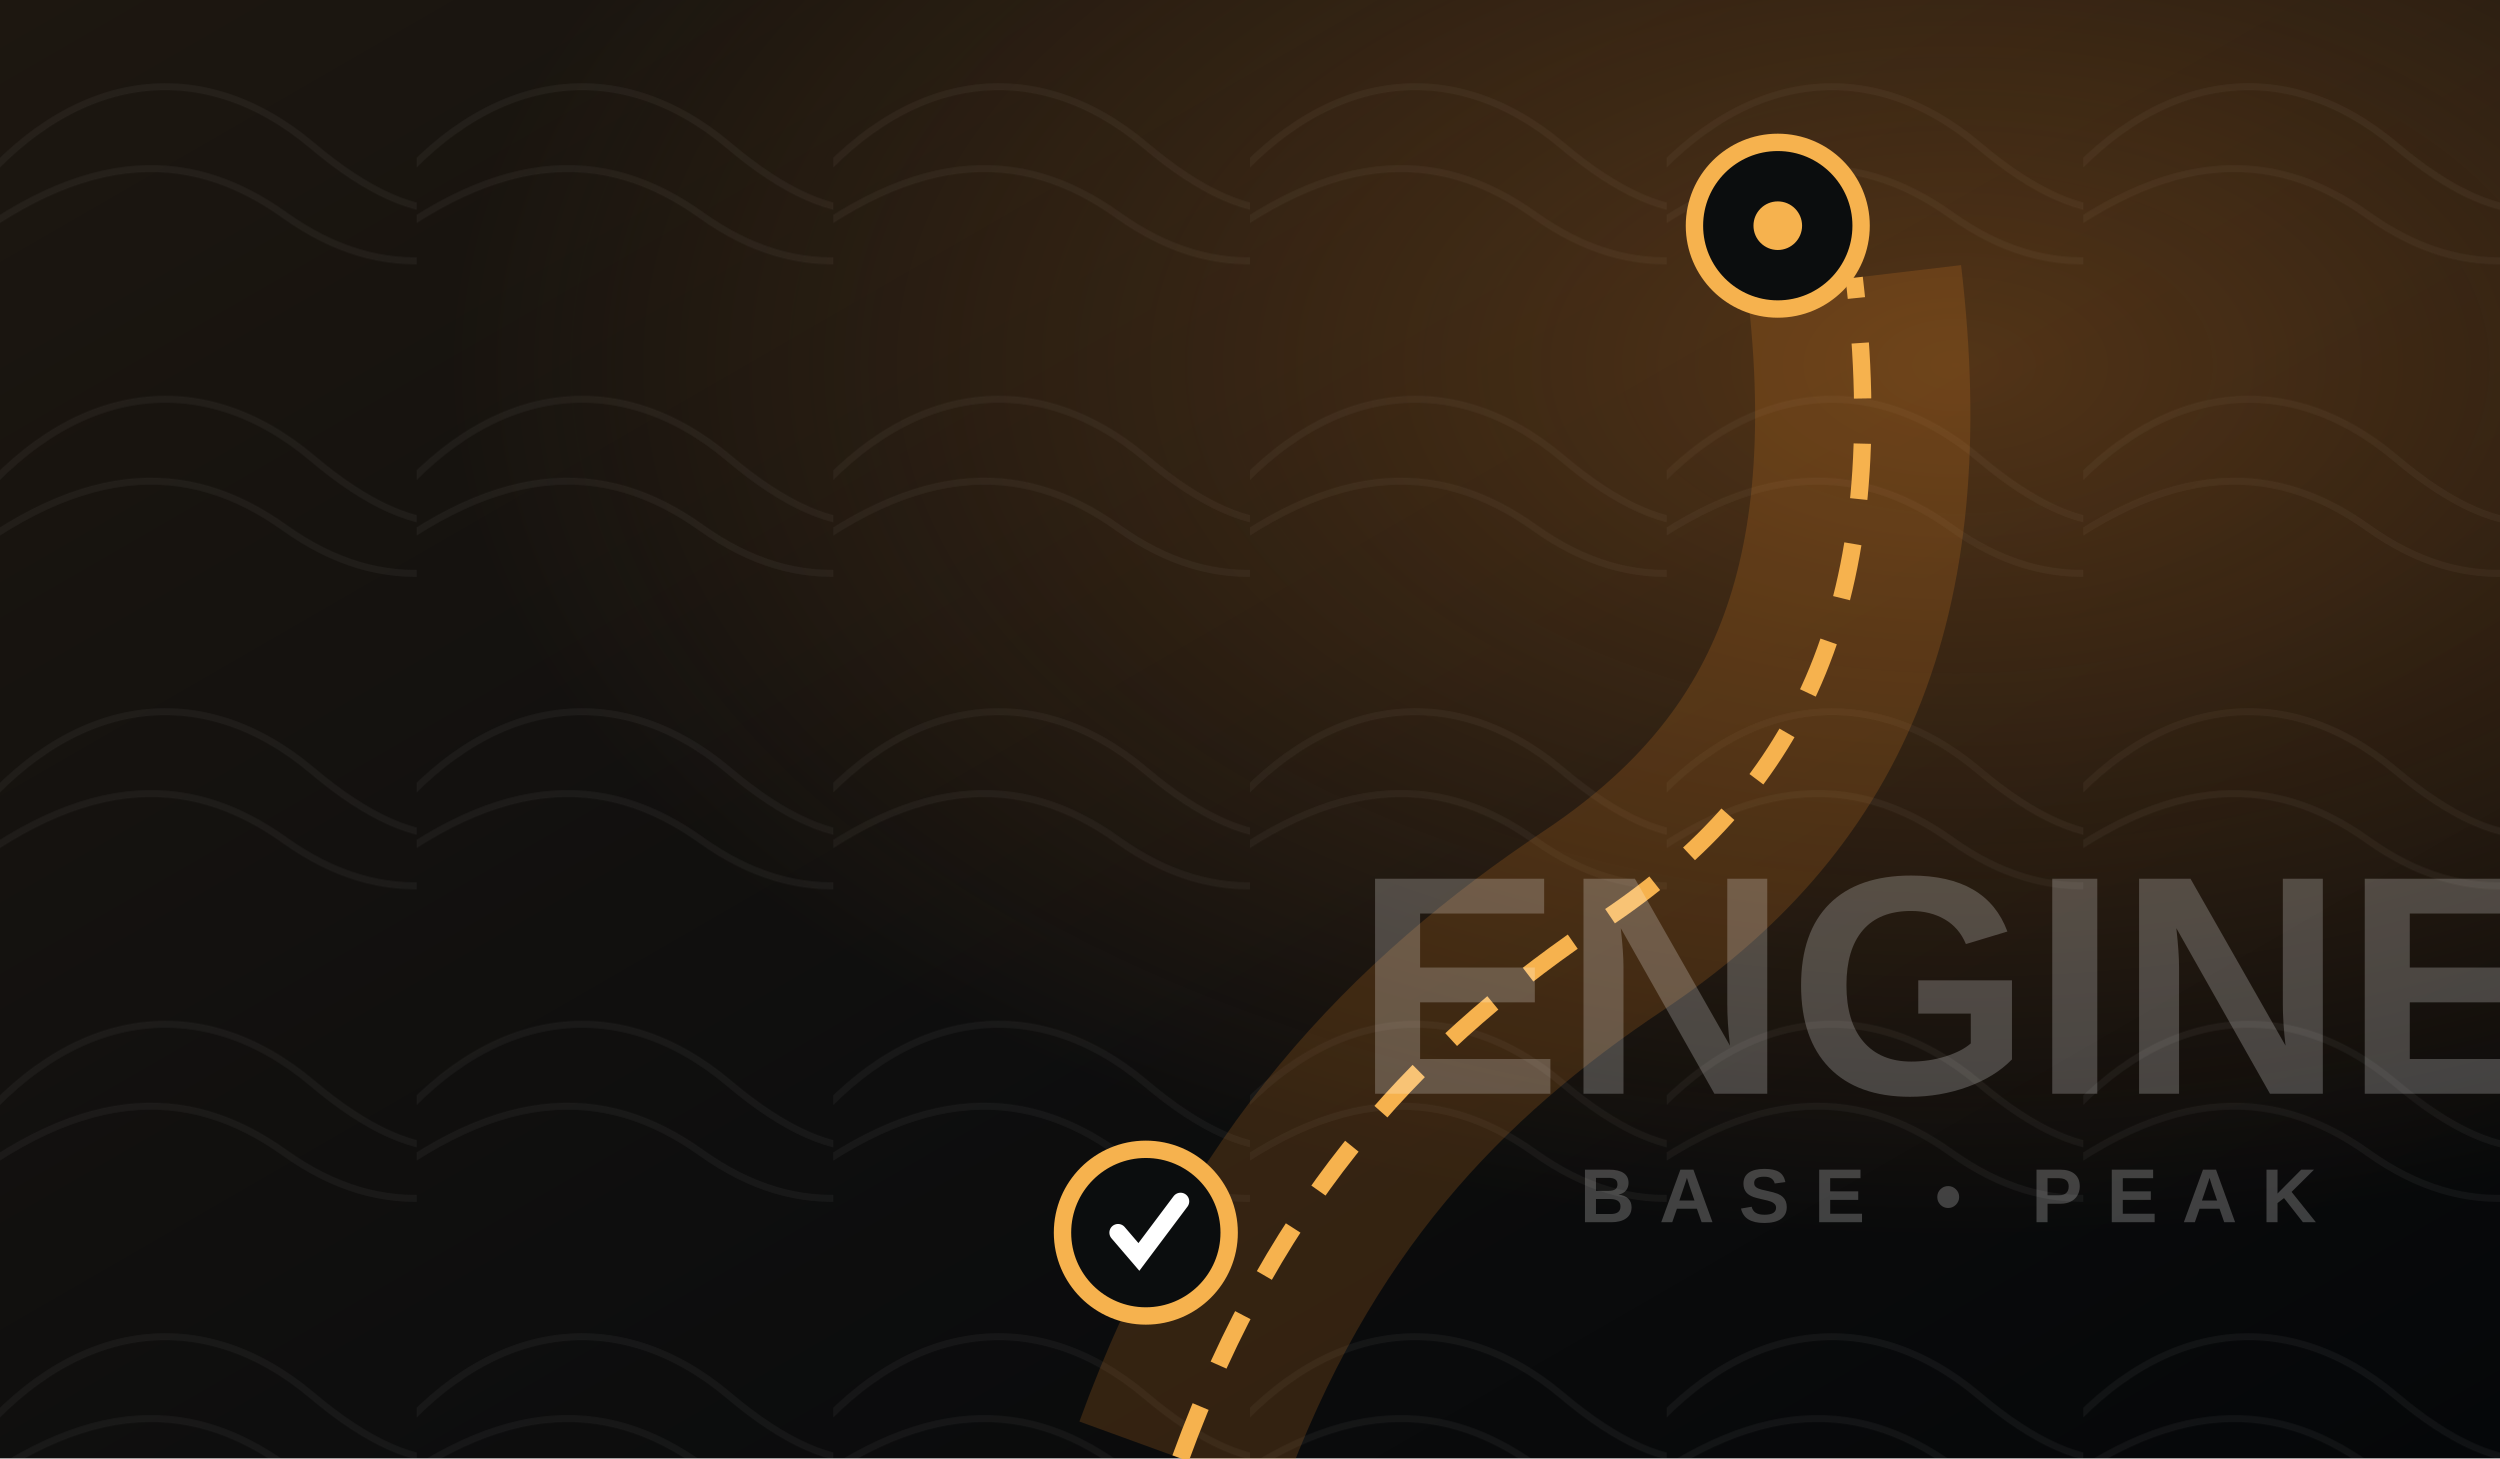
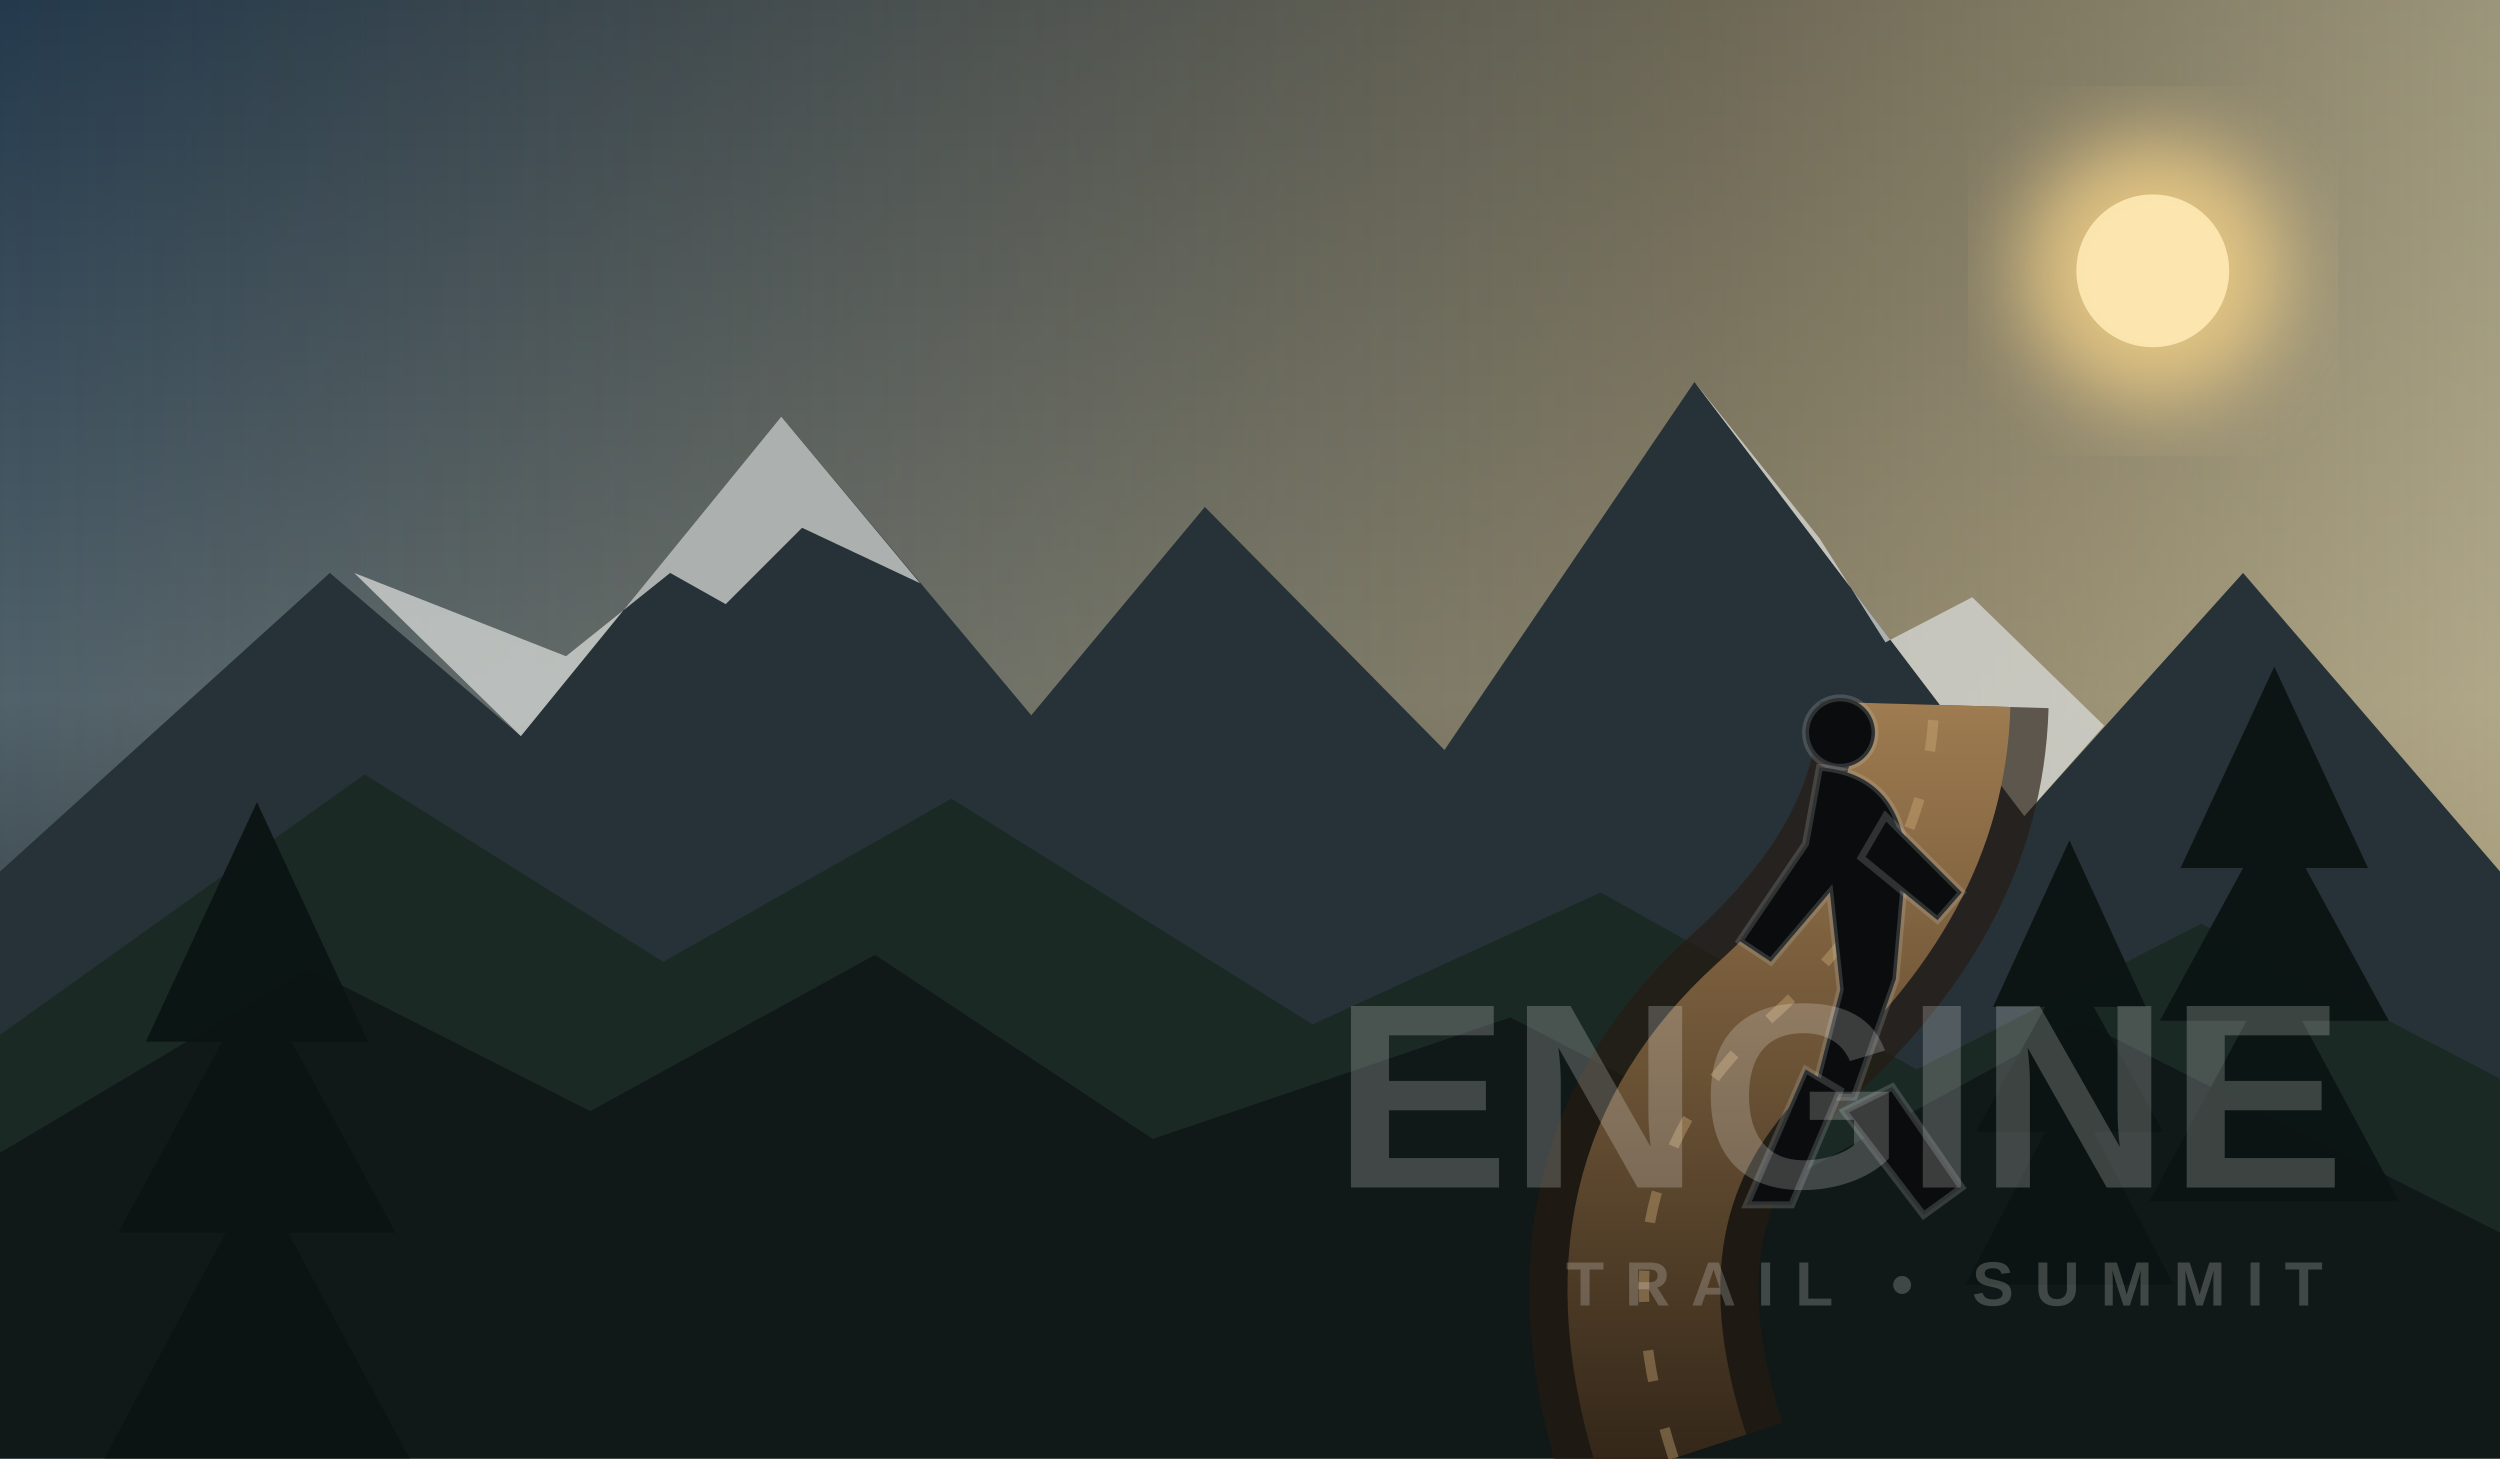
<svg xmlns="http://www.w3.org/2000/svg" viewBox="0 0 720 420">
  <defs>
-     <linearGradient id="bg" x1="0" y1="0" x2="1" y2="1">
-       <stop stop-color="#1d1710" />
-       <stop offset=".55" stop-color="#0e0e0e" />
-       <stop offset="1" stop-color="#050709" />
+     <linearGradient id="sky" x1="0" y1="0" x2="0" y2="1">
+       <stop stop-color="#23394c" />
+       <stop offset=".48" stop-color="#50616a" />
+       <stop offset="1" stop-color="#181b1d" />
    </linearGradient>
-     <radialGradient id="glow" cx="78%" cy="25%" r="60%">
-       <stop stop-color="#ef8b2c" stop-opacity=".30" />
-       <stop offset="1" stop-color="#ef8b2c" stop-opacity="0" />
-     </radialGradient>
-     <pattern id="topo" width="120" height="90" patternUnits="userSpaceOnUse">
-       <path d="M-10 58C20 20 58 15 90 42s55 24 72-5M-20 78C22 42 54 42 82 62s57 17 89-8" fill="none" stroke="#fff" stroke-opacity=".045" stroke-width="2" />
-     </pattern>
+     <linearGradient id="sunset" x1="0" y1="0" x2="1" y2="0">
+       <stop stop-color="#efaf55" stop-opacity="0" />
+       <stop offset=".68" stop-color="#f3bd67" stop-opacity=".35" />
+       <stop offset="1" stop-color="#ffe2a2" stop-opacity=".55" />
+     </linearGradient>
+     <linearGradient id="trail" x1="0" y1="0" x2="0" y2="1">
+       <stop stop-color="#9e7b50" />
+       <stop offset="1" stop-color="#342719" />
+     </linearGradient>
+     <filter id="soft" x="-20%" y="-20%" width="140%" height="140%">
+       <feGaussianBlur stdDeviation="12" />
+     </filter>
  </defs>
-   <rect width="720" height="420" fill="url(#bg)" />
-   <rect width="720" height="420" fill="url(#topo)" />
-   <rect width="720" height="420" fill="url(#glow)" />
-   <path d="M340 420c28-77 71-121 122-155 57-38 83-92 72-185" fill="none" stroke="#ef8b2c" stroke-opacity=".18" stroke-width="62" />
-   <path d="M340 420c28-77 71-121 122-155 57-38 83-92 72-185" fill="none" stroke="#f6b24e" stroke-width="5" stroke-dasharray="16 13" />
-   <g transform="translate(512 65)">
-     <circle cx="0" cy="0" r="24" fill="#0b0d0e" stroke="#f6b24e" stroke-width="5" />
-     <circle cx="0" cy="0" r="7" fill="#f6b24e" />
+   <rect width="720" height="420" fill="url(#sky)" />
+   <rect width="720" height="420" fill="url(#sunset)" />
+   <circle cx="620" cy="78" r="38" fill="#ffd98a" opacity=".75" filter="url(#soft)" />
+   <circle cx="620" cy="78" r="22" fill="#ffe9b3" opacity=".9" />
+   <path d="M0 251 95 165l55 47 75-92 72 86 50-60 69 70 72-106 95 125 63-70 74 86v169H0z" fill="#273238" />
+   <path d="M102 165l48 47 75-92 40 48-34-16-22 22-16-9-30 24zM488 110l95 125 23-26-38-37-25 13-19-30z" fill="#d6d9d6" opacity=".76" />
+   <path d="M0 298 105 223l86 54 83-47 104 65 83-38 91 51 82-42 106 55v99H0z" fill="#1b2925" />
+   <path d="M0 332 89 279l81 41 82-45 80 53 103-35 85 44 79-43 121 61v65H0z" fill="#101918" />
+   <g fill="#0b1412" opacity=".95">
+     <path d="M74 231 42 300h22l-30 55h31l-35 65h88l-35-65h31l-30-55h22z" />
+     <path d="M655 192 628 250h18l-24 44h25l-28 52h72l-28-52h25l-24-44h18z" />
+     <path d="M596 242 574 290h15l-20 36h20l-23 44h60l-23-44h20l-20-36h15z" />
  </g>
-   <g transform="translate(330 355)">
-     <circle cx="0" cy="0" r="24" fill="#0b0d0e" stroke="#f6b24e" stroke-width="5" />
-     <path d="m-8 0 6 7 12-16" fill="none" stroke="#fff" stroke-width="5" stroke-linecap="round" />
+   <path d="M482 420c-18-55-7-95 27-126 30-27 47-56 48-91" fill="none" stroke="#251b12" stroke-opacity=".65" stroke-width="66" />
+   <path d="M482 420c-18-55-7-95 27-126 30-27 47-56 48-91" fill="none" stroke="url(#trail)" stroke-width="44" />
+   <path d="M482 420c-18-55-7-95 27-126 30-27 47-56 48-91" fill="none" stroke="#d3b07c" stroke-opacity=".38" stroke-width="3" stroke-dasharray="9 14" />
+   <g transform="translate(520 230)" fill="#0a0c0d" stroke="#d9e1e1" stroke-opacity=".18" stroke-width="2">
+     <circle cx="10" cy="-19" r="10" />
+     <path d="M4-9c15 1 24 10 25 27l-3 34-12 34H2l8-31-3-28-17 20-9-6 19-28z" />
+     <path d="m23 5 22 22-7 8-22-18z" />
+     <path d="M10 84-4 117h-13L0 78zM25 83l20 29-11 8-23-30z" />
  </g>
-   <g opacity=".22" fill="#fff" font-family="Arial, sans-serif" font-weight="800">
-     <text x="390" y="315" font-size="90">ENGINE</text>
-     <text x="455" y="352" font-size="22" letter-spacing="7">BASE • PEAK</text>
+   <g opacity=".2" fill="#fff" font-family="Arial, sans-serif" font-weight="800">
+     <text x="384" y="342" font-size="76">ENGINE</text>
+     <text x="451" y="376" font-size="18" letter-spacing="6">TRAIL • SUMMIT</text>
  </g>
</svg>
